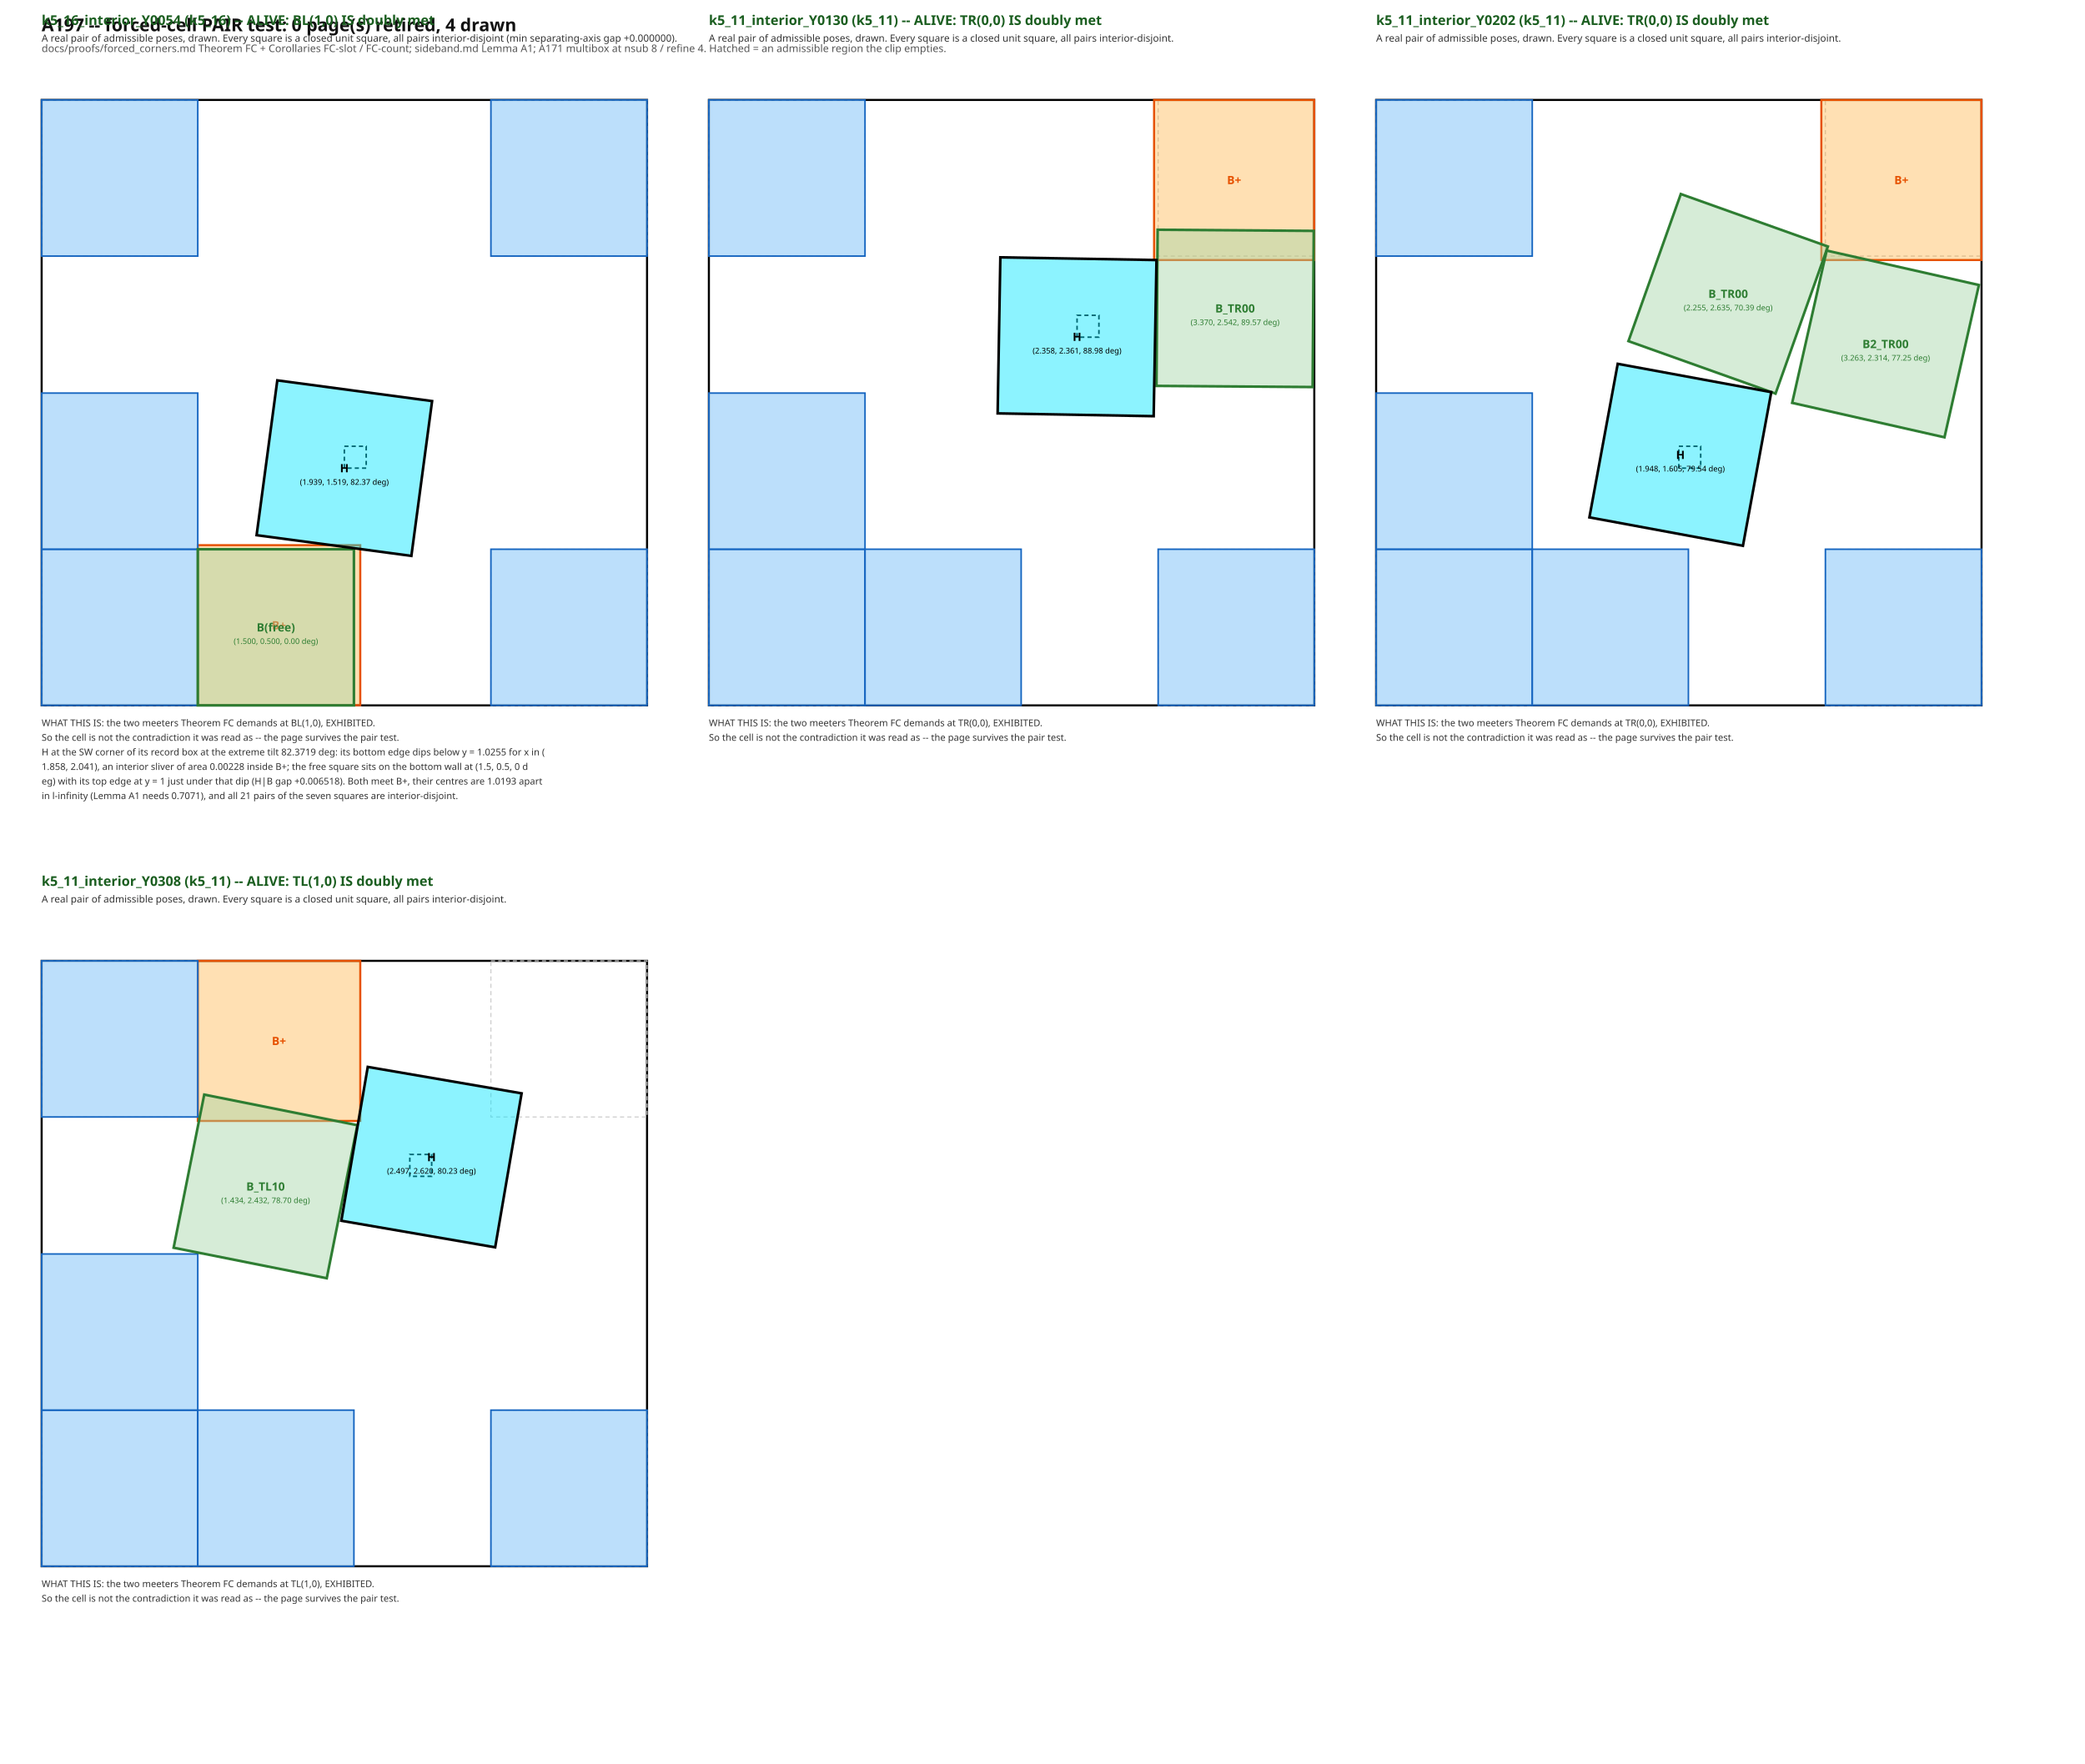
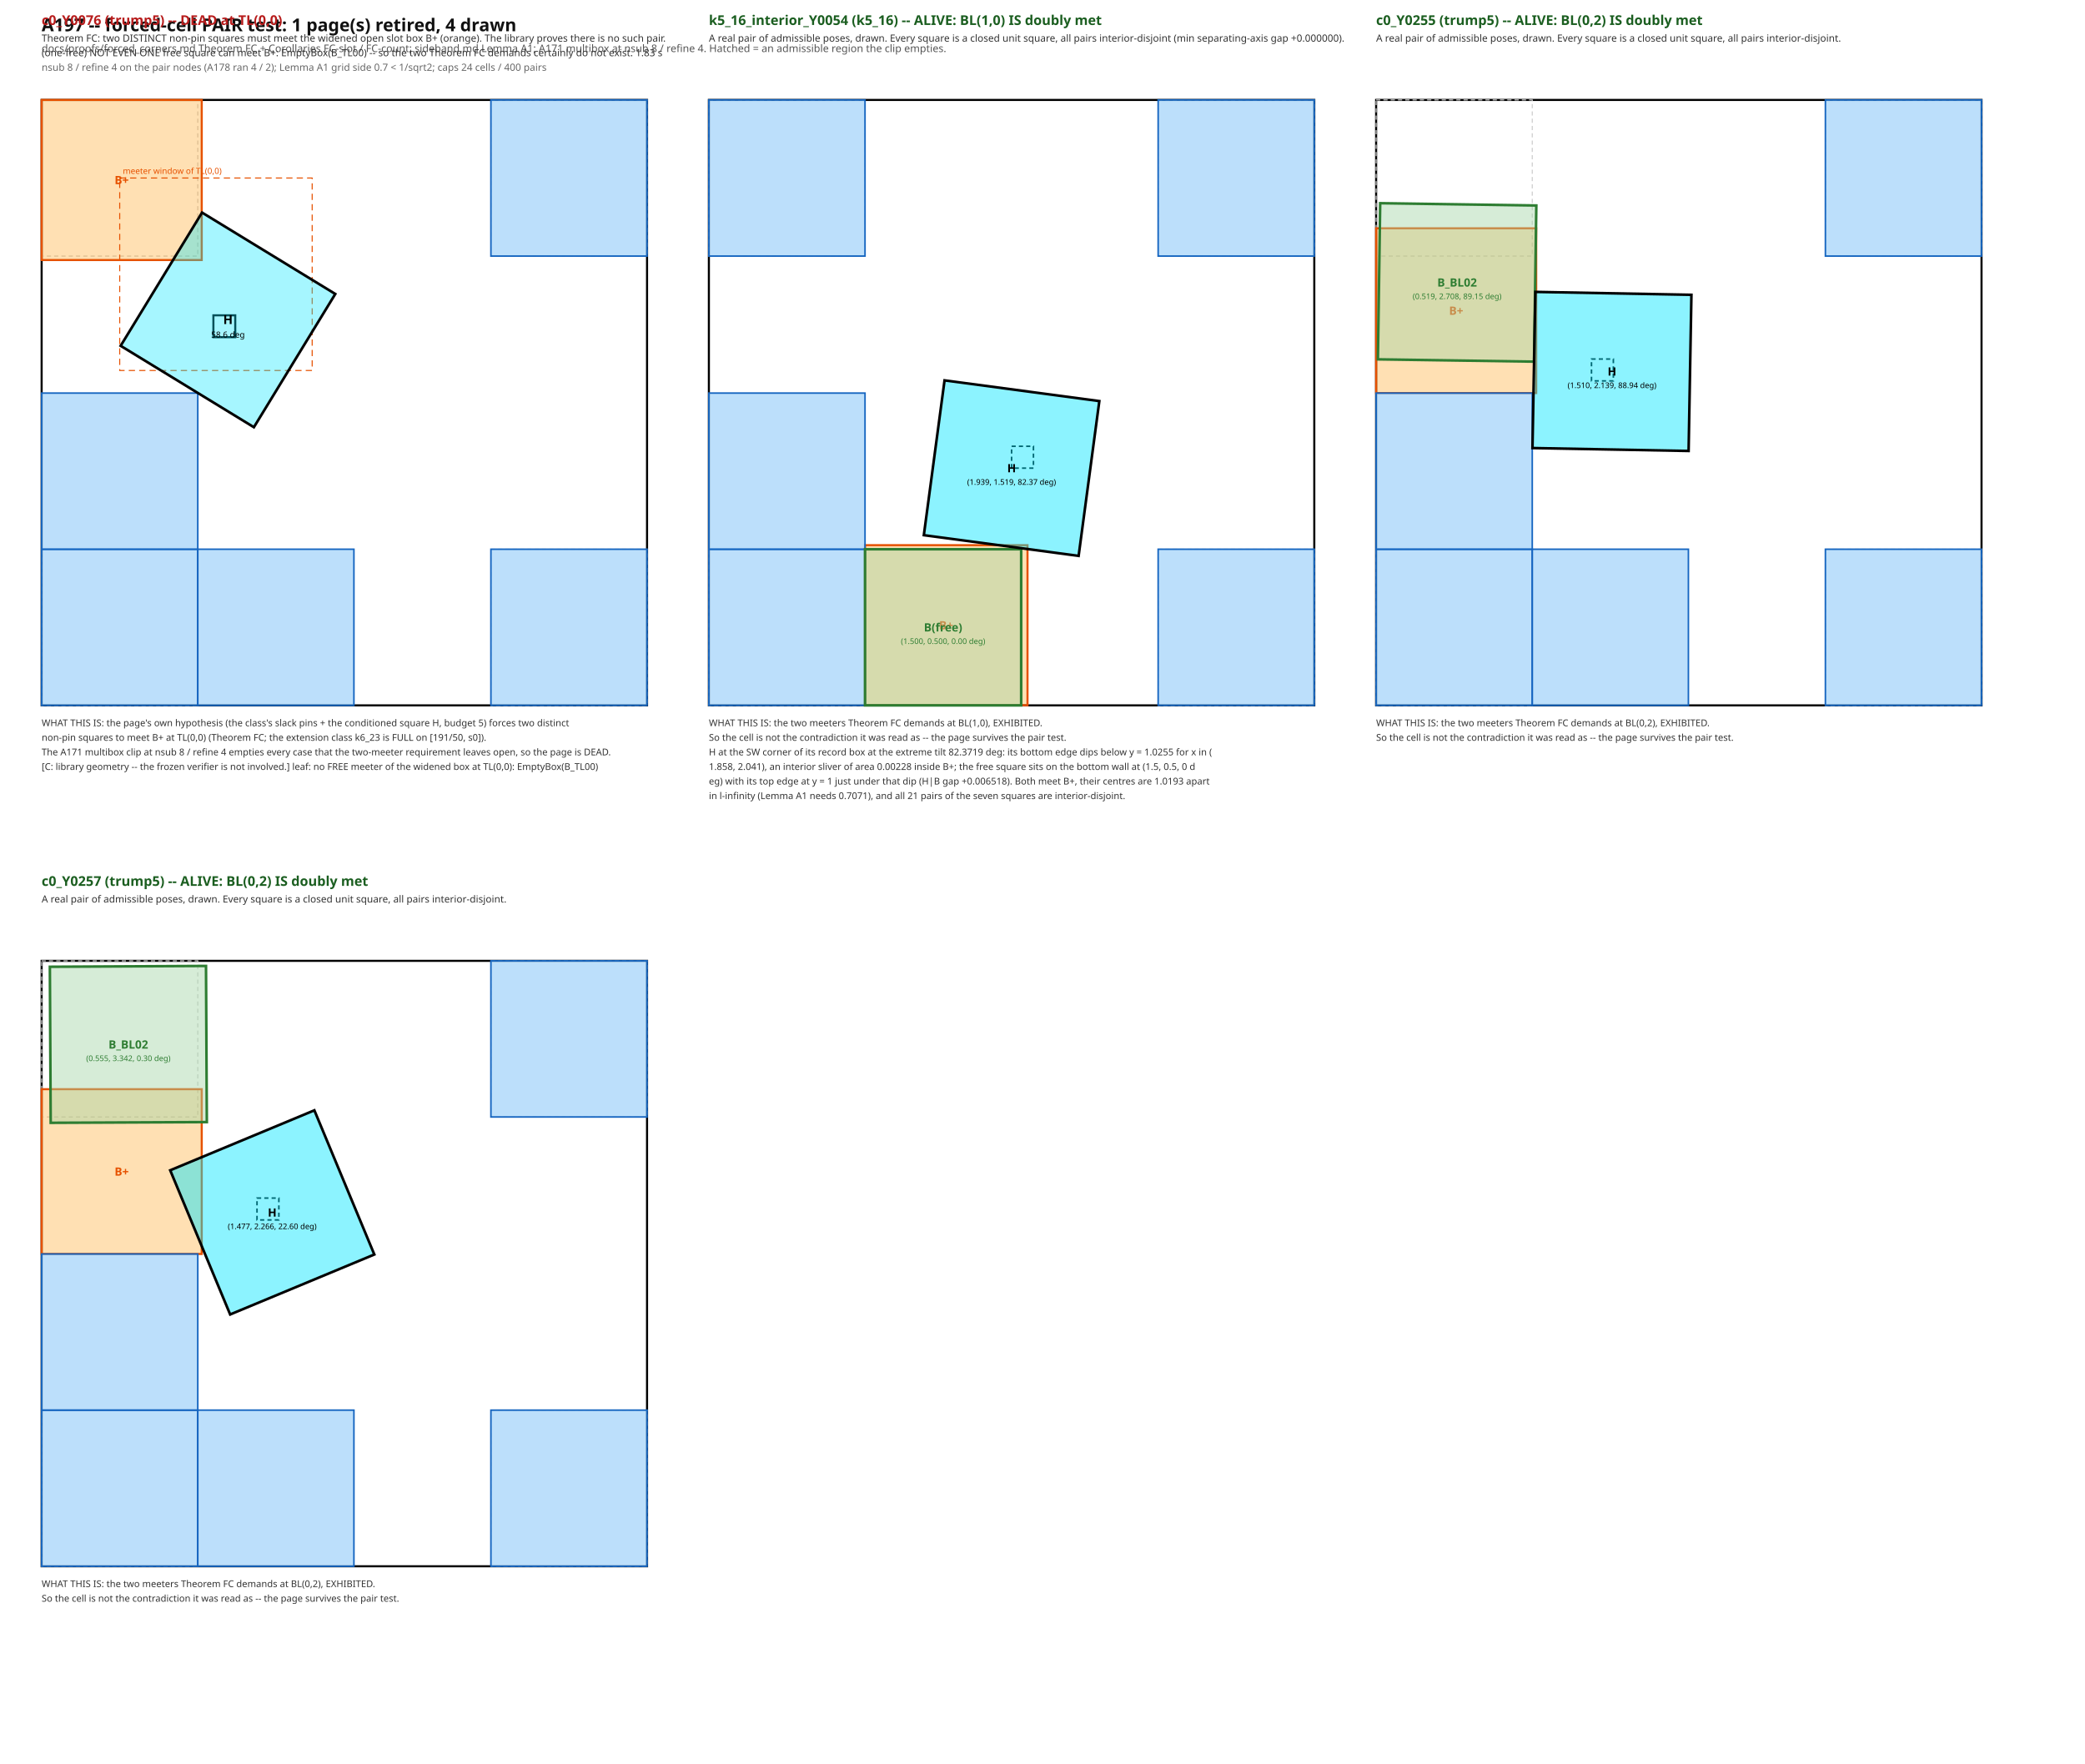
<svg xmlns="http://www.w3.org/2000/svg" width="2003" height="1694" font-family="Segoe UI, sans-serif" style="background:#fff">
  <defs>
    <pattern id="hatch" width="7" height="7" patternTransform="rotate(45)" patternUnits="userSpaceOnUse">
      <rect width="7" height="7" fill="#f3e5f5" />
      <line x1="0" y1="0" x2="0" y2="7" stroke="#8e24aa" stroke-width="1.6" />
    </pattern>
  </defs>
-   <text x="40.0" y="30.0" font-size="17" fill="#111" text-anchor="start" font-weight="bold">A197 -- forced-cell PAIR test: 0 page(s) retired, 4 drawn</text>
+   <text x="40.0" y="30.0" font-size="17" fill="#111" text-anchor="start" font-weight="bold">A197 -- forced-cell PAIR test: 1 page(s) retired, 4 drawn</text>
  <text x="40.0" y="50.0" font-size="10" fill="#555" text-anchor="start">docs/proofs/forced_corners.md Theorem FC + Corollaries FC-slot / FC-count; sideband.md Lemma A1; A171 multibox at nsub 8 / refine 4.  Hatched = an admissible region the clip empties.</text>
-   <text x="40.0" y="24.0" font-size="13" fill="#1b5e20" text-anchor="start" font-weight="bold">k5_16_interior_Y0054  (k5_16)  --  ALIVE: BL(1,0) IS doubly met</text>
-   <text x="40.0" y="40.0" font-size="9.5" fill="#333" text-anchor="start">A real pair of admissible poses, drawn.  Every square is a closed unit square, all pairs interior-disjoint (min separating-axis gap +0.000000).</text>
+   <text x="40.0" y="24.0" font-size="13" fill="#b71c1c" text-anchor="start" font-weight="bold">c0_Y0076  (trump5)  --  DEAD at TL(0,0)</text>
+   <text x="40.0" y="40.0" font-size="9.5" fill="#333" text-anchor="start">Theorem FC: two DISTINCT non-pin squares must meet the widened open slot box B+ (orange).  The library proves there is no such pair.</text>
+   <text x="40.0" y="54.0" font-size="9.5" fill="#333" text-anchor="start">(one-free) NOT EVEN ONE free square can meet B+: EmptyBox(B_TL00) -- so the two Theorem FC demands certainly do not exist.   1.83 s</text>
+   <text x="40.0" y="68.0" font-size="9.5" fill="#666" text-anchor="start">nsub 8 / refine 4 on the pair nodes (A178 ran 4 / 2); Lemma A1 grid side 0.7 &lt; 1/sqrt2; caps 24 cells / 400 pairs</text>
  <rect x="40.0" y="96.0" width="581.6" height="581.6" fill="none" stroke="#000" stroke-width="2" />
  <rect x="40.0" y="527.6" width="150" height="150" fill="none" stroke="#ccc" stroke-width="1" stroke-dasharray="4,3" />
  <rect x="471.6" y="527.6" width="150" height="150" fill="none" stroke="#ccc" stroke-width="1" stroke-dasharray="4,3" />
  <rect x="40.0" y="96.0" width="150" height="150" fill="none" stroke="#ccc" stroke-width="1" stroke-dasharray="4,3" />
  <rect x="471.6" y="96.0" width="150" height="150" fill="none" stroke="#ccc" stroke-width="1" stroke-dasharray="4,3" />
-   <rect x="190.0" y="523.7" width="156.1" height="153.8" fill="#ff9800" fill-opacity="0.30" stroke="#e65100" stroke-width="2" />
-   <text x="268.0" y="604.6" font-size="11" fill="#e65100" text-anchor="middle" font-weight="bold">B+</text>
+   <rect x="40.0" y="96.0" width="153.8" height="153.8" fill="#ff9800" fill-opacity="0.30" stroke="#e65100" stroke-width="2" />
+   <text x="116.9" y="176.9" font-size="11" fill="#e65100" text-anchor="middle" font-weight="bold">B+</text>
+   <rect x="115.0" y="171.0" width="184.9" height="184.9" fill="none" stroke="#e65100" stroke-width="1" stroke-dasharray="6,4" />
+   <text x="118.0" y="167.0" font-size="8" fill="#e65100" text-anchor="start">meeter window of TL(0,0)</text>
  <polygon points="40.0,677.6 190.0,677.6 190.0,527.6 40.0,527.6" fill="#90caf9" fill-opacity="0.6" stroke="#1565c0" stroke-width="1.5" />
+   <polygon points="190.0,677.6 340.0,677.6 340.0,527.6 190.0,527.6" fill="#90caf9" fill-opacity="0.6" stroke="#1565c0" stroke-width="1.5" />
  <polygon points="40.0,527.6 190.0,527.6 190.0,377.6 40.0,377.6" fill="#90caf9" fill-opacity="0.6" stroke="#1565c0" stroke-width="1.5" />
-   <polygon points="40.0,246.0 190.0,246.0 190.0,96.0 40.0,96.0" fill="#90caf9" fill-opacity="0.6" stroke="#1565c0" stroke-width="1.5" />
  <polygon points="471.6,677.6 621.6,677.6 621.6,527.6 471.6,527.6" fill="#90caf9" fill-opacity="0.6" stroke="#1565c0" stroke-width="1.5" />
  <polygon points="471.6,246.0 621.6,246.0 621.6,96.0 471.6,96.0" fill="#90caf9" fill-opacity="0.6" stroke="#1565c0" stroke-width="1.5" />
-   <rect x="330.8" y="428.7" width="21.0" height="21.0" fill="none" stroke="#000" stroke-width="1.5" stroke-dasharray="4,3" />
-   <polygon points="190.0,677.6 340.0,677.6 340.0,527.6 190.0,527.6" fill="#a5d6a7" fill-opacity="0.45" stroke="#2e7d32" stroke-width="2.5" />
-   <text x="265.0" y="606.6" font-size="11" fill="#2e7d32" text-anchor="middle" font-weight="bold">B(free)</text>
-   <text x="265.0" y="618.6" font-size="7.5" fill="#2e7d32" text-anchor="middle">(1.500, 0.500, 0.00 deg)</text>
-   <polygon points="395.2,534.0 415.1,385.3 266.4,365.4 246.5,514.1" fill="#00e5ff" fill-opacity="0.45" stroke="#000" stroke-width="2.5" />
-   <text x="330.8" y="453.7" font-size="11" fill="#000" text-anchor="middle" font-weight="bold">H</text>
-   <text x="330.8" y="465.7" font-size="7.5" fill="#000" text-anchor="middle">(1.939, 1.519, 82.37 deg)</text>
-   <text x="40.0" y="697.6" font-size="9" fill="#333" text-anchor="start">WHAT THIS IS: the two meeters Theorem FC demands at BL(1,0), EXHIBITED.</text>
-   <text x="40.0" y="711.6" font-size="9" fill="#333" text-anchor="start">So the cell is not the contradiction it was read as -- the page survives the pair test.</text>
-   <text x="40.0" y="725.6" font-size="9" fill="#333" text-anchor="start">H at the SW corner of its record box at the extreme tilt 82.3719 deg: its bottom edge dips below y = 1.0255 for x in (</text>
-   <text x="40.0" y="739.6" font-size="9" fill="#333" text-anchor="start">1.858, 2.041), an interior sliver of area 0.00228 inside B+; the free square sits on the bottom wall at (1.5, 0.5, 0 d</text>
-   <text x="40.0" y="753.6" font-size="9" fill="#333" text-anchor="start">eg) with its top edge at y = 1 just under that dip (H|B gap +0.006518).  Both meet B+, their centres are 1.0193 apart </text>
-   <text x="40.0" y="767.6" font-size="9" fill="#333" text-anchor="start">in l-infinity (Lemma A1 needs 0.7071), and all 21 pairs of the seven squares are interior-disjoint.</text>
-   <text x="681.0" y="24.0" font-size="13" fill="#1b5e20" text-anchor="start" font-weight="bold">k5_11_interior_Y0130  (k5_11)  --  ALIVE: TR(0,0) IS doubly met</text>
-   <text x="681.0" y="40.0" font-size="9.5" fill="#333" text-anchor="start">A real pair of admissible poses, drawn.  Every square is a closed unit square, all pairs interior-disjoint.</text>
+   <rect x="205.0" y="302.9" width="21.0" height="21.0" fill="none" stroke="#000" stroke-width="2" />
+   <polygon points="243.9,410.4 322.1,282.4 194.1,204.2 115.9,332.2" fill="#00e5ff" fill-opacity="0.35" stroke="#000" stroke-width="2.5" />
+   <text x="219.0" y="311.3" font-size="12" fill="#000" text-anchor="middle" font-weight="bold">H</text>
+   <text x="219.0" y="324.3" font-size="8" fill="#000" text-anchor="middle">58.6 deg</text>
+   <text x="40.0" y="697.6" font-size="9" fill="#333" text-anchor="start">WHAT THIS IS: the page's own hypothesis (the class's slack pins + the conditioned square H, budget 5) forces two distinct</text>
+   <text x="40.0" y="711.6" font-size="9" fill="#333" text-anchor="start">non-pin squares to meet B+ at TL(0,0) (Theorem FC; the extension class k6_23 is FULL on [191/50, s0]).</text>
+   <text x="40.0" y="725.6" font-size="9" fill="#333" text-anchor="start">The A171 multibox clip at nsub 8 / refine 4 empties every case that the two-meeter requirement leaves open, so the page is DEAD.</text>
+   <text x="40.0" y="739.6" font-size="9" fill="#333" text-anchor="start">[C: library geometry -- the frozen verifier is not involved.]  leaf: no FREE meeter of the widened box at TL(0,0): EmptyBox(B_TL00)</text>
+   <text x="681.0" y="24.0" font-size="13" fill="#1b5e20" text-anchor="start" font-weight="bold">k5_16_interior_Y0054  (k5_16)  --  ALIVE: BL(1,0) IS doubly met</text>
+   <text x="681.0" y="40.0" font-size="9.5" fill="#333" text-anchor="start">A real pair of admissible poses, drawn.  Every square is a closed unit square, all pairs interior-disjoint (min separating-axis gap +0.000000).</text>
  <rect x="681.0" y="96.0" width="581.6" height="581.6" fill="none" stroke="#000" stroke-width="2" />
  <rect x="681.0" y="527.6" width="150" height="150" fill="none" stroke="#ccc" stroke-width="1" stroke-dasharray="4,3" />
  <rect x="1112.6" y="527.6" width="150" height="150" fill="none" stroke="#ccc" stroke-width="1" stroke-dasharray="4,3" />
  <rect x="681.0" y="96.0" width="150" height="150" fill="none" stroke="#ccc" stroke-width="1" stroke-dasharray="4,3" />
  <rect x="1112.6" y="96.0" width="150" height="150" fill="none" stroke="#ccc" stroke-width="1" stroke-dasharray="4,3" />
-   <rect x="1108.7" y="96.0" width="153.8" height="153.8" fill="#ff9800" fill-opacity="0.30" stroke="#e65100" stroke-width="2" />
-   <text x="1185.6" y="176.9" font-size="11" fill="#e65100" text-anchor="middle" font-weight="bold">B+</text>
+   <rect x="831.0" y="523.7" width="156.1" height="153.8" fill="#ff9800" fill-opacity="0.30" stroke="#e65100" stroke-width="2" />
+   <text x="909.0" y="604.6" font-size="11" fill="#e65100" text-anchor="middle" font-weight="bold">B+</text>
  <polygon points="681.0,677.6 831.0,677.6 831.0,527.6 681.0,527.6" fill="#90caf9" fill-opacity="0.6" stroke="#1565c0" stroke-width="1.5" />
  <polygon points="681.0,527.6 831.0,527.6 831.0,377.6 681.0,377.6" fill="#90caf9" fill-opacity="0.6" stroke="#1565c0" stroke-width="1.5" />
  <polygon points="681.0,246.0 831.0,246.0 831.0,96.0 681.0,96.0" fill="#90caf9" fill-opacity="0.6" stroke="#1565c0" stroke-width="1.5" />
-   <polygon points="831.0,677.6 981.0,677.6 981.0,527.6 831.0,527.6" fill="#90caf9" fill-opacity="0.6" stroke="#1565c0" stroke-width="1.5" />
  <polygon points="1112.6,677.6 1262.6,677.6 1262.6,527.6 1112.6,527.6" fill="#90caf9" fill-opacity="0.6" stroke="#1565c0" stroke-width="1.5" />
-   <rect x="1034.7" y="302.9" width="21.0" height="21.0" fill="none" stroke="#000" stroke-width="1.5" stroke-dasharray="4,3" />
-   <polygon points="1261.0,371.8 1262.1,221.8 1112.1,220.7 1111.0,370.7" fill="#a5d6a7" fill-opacity="0.45" stroke="#2e7d32" stroke-width="2.5" />
-   <text x="1186.5" y="300.2" font-size="11" fill="#2e7d32" text-anchor="middle" font-weight="bold">B_TR00</text>
-   <text x="1186.5" y="312.2" font-size="7.5" fill="#2e7d32" text-anchor="middle">(3.370, 2.542, 89.57 deg)</text>
-   <polygon points="1108.3,399.8 1111.0,249.8 961.0,247.2 958.4,397.1" fill="#00e5ff" fill-opacity="0.45" stroke="#000" stroke-width="2.5" />
-   <text x="1034.7" y="327.5" font-size="11" fill="#000" text-anchor="middle" font-weight="bold">H</text>
-   <text x="1034.7" y="339.5" font-size="7.5" fill="#000" text-anchor="middle">(2.358, 2.361, 88.98 deg)</text>
-   <text x="681.0" y="697.6" font-size="9" fill="#333" text-anchor="start">WHAT THIS IS: the two meeters Theorem FC demands at TR(0,0), EXHIBITED.</text>
+   <polygon points="1112.6,246.0 1262.6,246.0 1262.6,96.0 1112.6,96.0" fill="#90caf9" fill-opacity="0.6" stroke="#1565c0" stroke-width="1.5" />
+   <rect x="971.8" y="428.7" width="21.0" height="21.0" fill="none" stroke="#000" stroke-width="1.5" stroke-dasharray="4,3" />
+   <polygon points="831.0,677.6 981.0,677.6 981.0,527.6 831.0,527.6" fill="#a5d6a7" fill-opacity="0.45" stroke="#2e7d32" stroke-width="2.5" />
+   <text x="906.0" y="606.6" font-size="11" fill="#2e7d32" text-anchor="middle" font-weight="bold">B(free)</text>
+   <text x="906.0" y="618.6" font-size="7.5" fill="#2e7d32" text-anchor="middle">(1.500, 0.500, 0.00 deg)</text>
+   <polygon points="1036.2,534.0 1056.1,385.3 907.4,365.4 887.5,514.1" fill="#00e5ff" fill-opacity="0.45" stroke="#000" stroke-width="2.5" />
+   <text x="971.8" y="453.7" font-size="11" fill="#000" text-anchor="middle" font-weight="bold">H</text>
+   <text x="971.8" y="465.7" font-size="7.5" fill="#000" text-anchor="middle">(1.939, 1.519, 82.37 deg)</text>
+   <text x="681.0" y="697.6" font-size="9" fill="#333" text-anchor="start">WHAT THIS IS: the two meeters Theorem FC demands at BL(1,0), EXHIBITED.</text>
  <text x="681.0" y="711.6" font-size="9" fill="#333" text-anchor="start">So the cell is not the contradiction it was read as -- the page survives the pair test.</text>
-   <text x="1322.0" y="24.0" font-size="13" fill="#1b5e20" text-anchor="start" font-weight="bold">k5_11_interior_Y0202  (k5_11)  --  ALIVE: TR(0,0) IS doubly met</text>
+   <text x="681.0" y="725.6" font-size="9" fill="#333" text-anchor="start">H at the SW corner of its record box at the extreme tilt 82.3719 deg: its bottom edge dips below y = 1.0255 for x in (</text>
+   <text x="681.0" y="739.6" font-size="9" fill="#333" text-anchor="start">1.858, 2.041), an interior sliver of area 0.00228 inside B+; the free square sits on the bottom wall at (1.5, 0.5, 0 d</text>
+   <text x="681.0" y="753.6" font-size="9" fill="#333" text-anchor="start">eg) with its top edge at y = 1 just under that dip (H|B gap +0.006518).  Both meet B+, their centres are 1.0193 apart </text>
+   <text x="681.0" y="767.6" font-size="9" fill="#333" text-anchor="start">in l-infinity (Lemma A1 needs 0.7071), and all 21 pairs of the seven squares are interior-disjoint.</text>
+   <text x="1322.0" y="24.0" font-size="13" fill="#1b5e20" text-anchor="start" font-weight="bold">c0_Y0255  (trump5)  --  ALIVE: BL(0,2) IS doubly met</text>
  <text x="1322.0" y="40.0" font-size="9.5" fill="#333" text-anchor="start">A real pair of admissible poses, drawn.  Every square is a closed unit square, all pairs interior-disjoint.</text>
  <rect x="1322.0" y="96.0" width="581.6" height="581.6" fill="none" stroke="#000" stroke-width="2" />
  <rect x="1322.0" y="527.6" width="150" height="150" fill="none" stroke="#ccc" stroke-width="1" stroke-dasharray="4,3" />
  <rect x="1753.6" y="527.6" width="150" height="150" fill="none" stroke="#ccc" stroke-width="1" stroke-dasharray="4,3" />
  <rect x="1322.0" y="96.0" width="150" height="150" fill="none" stroke="#ccc" stroke-width="1" stroke-dasharray="4,3" />
  <rect x="1753.6" y="96.0" width="150" height="150" fill="none" stroke="#ccc" stroke-width="1" stroke-dasharray="4,3" />
-   <rect x="1749.7" y="96.0" width="153.8" height="153.8" fill="#ff9800" fill-opacity="0.30" stroke="#e65100" stroke-width="2" />
-   <text x="1826.6" y="176.9" font-size="11" fill="#e65100" text-anchor="middle" font-weight="bold">B+</text>
+   <rect x="1322.0" y="219.3" width="153.8" height="158.3" fill="#ff9800" fill-opacity="0.30" stroke="#e65100" stroke-width="2" />
+   <text x="1398.9" y="302.4" font-size="11" fill="#e65100" text-anchor="middle" font-weight="bold">B+</text>
  <polygon points="1322.0,677.6 1472.0,677.6 1472.0,527.6 1322.0,527.6" fill="#90caf9" fill-opacity="0.6" stroke="#1565c0" stroke-width="1.5" />
+   <polygon points="1472.0,677.6 1622.0,677.6 1622.0,527.6 1472.0,527.6" fill="#90caf9" fill-opacity="0.6" stroke="#1565c0" stroke-width="1.5" />
  <polygon points="1322.0,527.6 1472.0,527.6 1472.0,377.6 1322.0,377.6" fill="#90caf9" fill-opacity="0.6" stroke="#1565c0" stroke-width="1.5" />
-   <polygon points="1322.0,246.0 1472.0,246.0 1472.0,96.0 1322.0,96.0" fill="#90caf9" fill-opacity="0.6" stroke="#1565c0" stroke-width="1.5" />
-   <polygon points="1472.0,677.6 1622.0,677.6 1622.0,527.6 1472.0,527.6" fill="#90caf9" fill-opacity="0.6" stroke="#1565c0" stroke-width="1.5" />
  <polygon points="1753.6,677.6 1903.6,677.6 1903.6,527.6 1753.6,527.6" fill="#90caf9" fill-opacity="0.6" stroke="#1565c0" stroke-width="1.5" />
-   <rect x="1612.8" y="428.7" width="21.0" height="21.0" fill="none" stroke="#000" stroke-width="1.5" stroke-dasharray="4,3" />
-   <polygon points="1868.0,420.1 1901.1,273.8 1754.8,240.7 1721.7,387.0" fill="#a5d6a7" fill-opacity="0.45" stroke="#2e7d32" stroke-width="2.5" />
-   <text x="1811.4" y="334.4" font-size="11" fill="#2e7d32" text-anchor="middle" font-weight="bold">B2_TR00</text>
-   <text x="1811.4" y="346.4" font-size="7.5" fill="#2e7d32" text-anchor="middle">(3.263, 2.314, 77.25 deg)</text>
-   <polygon points="1705.7,378.1 1756.0,236.8 1614.7,186.4 1564.4,327.7" fill="#a5d6a7" fill-opacity="0.45" stroke="#2e7d32" stroke-width="2.5" />
-   <text x="1660.2" y="286.2" font-size="11" fill="#2e7d32" text-anchor="middle" font-weight="bold">B_TR00</text>
-   <text x="1660.2" y="298.2" font-size="7.5" fill="#2e7d32" text-anchor="middle">(2.255, 2.635, 70.39 deg)</text>
-   <polygon points="1674.4,524.3 1701.6,376.7 1554.1,349.5 1526.9,497.0" fill="#00e5ff" fill-opacity="0.45" stroke="#000" stroke-width="2.5" />
-   <text x="1614.3" y="440.9" font-size="11" fill="#000" text-anchor="middle" font-weight="bold">H</text>
-   <text x="1614.3" y="452.9" font-size="7.5" fill="#000" text-anchor="middle">(1.948, 1.605, 79.54 deg)</text>
-   <text x="1322.0" y="697.6" font-size="9" fill="#333" text-anchor="start">WHAT THIS IS: the two meeters Theorem FC demands at TR(0,0), EXHIBITED.</text>
+   <polygon points="1753.6,246.0 1903.6,246.0 1903.6,96.0 1753.6,96.0" fill="#90caf9" fill-opacity="0.6" stroke="#1565c0" stroke-width="1.5" />
+   <rect x="1528.9" y="344.9" width="21.0" height="21.0" fill="none" stroke="#000" stroke-width="1.5" stroke-dasharray="4,3" />
+   <polygon points="1473.7,347.4 1475.9,197.4 1325.9,195.2 1323.7,345.2" fill="#a5d6a7" fill-opacity="0.45" stroke="#2e7d32" stroke-width="2.5" />
+   <text x="1399.8" y="275.3" font-size="11" fill="#2e7d32" text-anchor="middle" font-weight="bold">B_BL02</text>
+   <text x="1399.8" y="287.3" font-size="7.5" fill="#2e7d32" text-anchor="middle">(0.519, 2.708, 89.15 deg)</text>
+   <polygon points="1622.2,433.2 1624.9,283.2 1475.0,280.4 1472.2,430.4" fill="#00e5ff" fill-opacity="0.45" stroke="#000" stroke-width="2.5" />
+   <text x="1548.6" y="360.8" font-size="11" fill="#000" text-anchor="middle" font-weight="bold">H</text>
+   <text x="1548.6" y="372.8" font-size="7.5" fill="#000" text-anchor="middle">(1.510, 2.139, 88.94 deg)</text>
+   <text x="1322.0" y="697.6" font-size="9" fill="#333" text-anchor="start">WHAT THIS IS: the two meeters Theorem FC demands at BL(0,2), EXHIBITED.</text>
  <text x="1322.0" y="711.6" font-size="9" fill="#333" text-anchor="start">So the cell is not the contradiction it was read as -- the page survives the pair test.</text>
-   <text x="40.0" y="851.0" font-size="13" fill="#1b5e20" text-anchor="start" font-weight="bold">k5_11_interior_Y0308  (k5_11)  --  ALIVE: TL(1,0) IS doubly met</text>
+   <text x="40.0" y="851.0" font-size="13" fill="#1b5e20" text-anchor="start" font-weight="bold">c0_Y0257  (trump5)  --  ALIVE: BL(0,2) IS doubly met</text>
  <text x="40.0" y="867.0" font-size="9.5" fill="#333" text-anchor="start">A real pair of admissible poses, drawn.  Every square is a closed unit square, all pairs interior-disjoint.</text>
  <rect x="40.0" y="923.0" width="581.6" height="581.6" fill="none" stroke="#000" stroke-width="2" />
  <rect x="40.0" y="1354.6" width="150" height="150" fill="none" stroke="#ccc" stroke-width="1" stroke-dasharray="4,3" />
  <rect x="471.6" y="1354.6" width="150" height="150" fill="none" stroke="#ccc" stroke-width="1" stroke-dasharray="4,3" />
  <rect x="40.0" y="923.0" width="150" height="150" fill="none" stroke="#ccc" stroke-width="1" stroke-dasharray="4,3" />
  <rect x="471.6" y="923.0" width="150" height="150" fill="none" stroke="#ccc" stroke-width="1" stroke-dasharray="4,3" />
-   <rect x="190.0" y="923.0" width="156.1" height="153.8" fill="#ff9800" fill-opacity="0.30" stroke="#e65100" stroke-width="2" />
-   <text x="268.0" y="1003.9" font-size="11" fill="#e65100" text-anchor="middle" font-weight="bold">B+</text>
+   <rect x="40.0" y="1046.3" width="153.8" height="158.3" fill="#ff9800" fill-opacity="0.30" stroke="#e65100" stroke-width="2" />
+   <text x="116.9" y="1129.4" font-size="11" fill="#e65100" text-anchor="middle" font-weight="bold">B+</text>
  <polygon points="40.0,1504.6 190.0,1504.6 190.0,1354.6 40.0,1354.6" fill="#90caf9" fill-opacity="0.6" stroke="#1565c0" stroke-width="1.5" />
+   <polygon points="190.0,1504.6 340.0,1504.6 340.0,1354.6 190.0,1354.6" fill="#90caf9" fill-opacity="0.6" stroke="#1565c0" stroke-width="1.5" />
  <polygon points="40.0,1354.6 190.0,1354.6 190.0,1204.6 40.0,1204.6" fill="#90caf9" fill-opacity="0.6" stroke="#1565c0" stroke-width="1.5" />
-   <polygon points="40.0,1073.0 190.0,1073.0 190.0,923.0 40.0,923.0" fill="#90caf9" fill-opacity="0.6" stroke="#1565c0" stroke-width="1.5" />
-   <polygon points="190.0,1504.6 340.0,1504.6 340.0,1354.6 190.0,1354.6" fill="#90caf9" fill-opacity="0.6" stroke="#1565c0" stroke-width="1.5" />
  <polygon points="471.6,1504.6 621.6,1504.6 621.6,1354.6 471.6,1354.6" fill="#90caf9" fill-opacity="0.6" stroke="#1565c0" stroke-width="1.5" />
-   <rect x="393.7" y="1109.0" width="21.0" height="21.0" fill="none" stroke="#000" stroke-width="1.5" stroke-dasharray="4,3" />
-   <polygon points="313.9,1227.9 343.3,1080.9 196.2,1051.5 166.8,1198.6" fill="#a5d6a7" fill-opacity="0.45" stroke="#2e7d32" stroke-width="2.5" />
-   <text x="255.1" y="1143.7" font-size="11" fill="#2e7d32" text-anchor="middle" font-weight="bold">B_TL10</text>
-   <text x="255.1" y="1155.7" font-size="7.5" fill="#2e7d32" text-anchor="middle">(1.434, 2.432, 78.70 deg)</text>
-   <polygon points="475.7,1198.2 501.1,1050.3 353.3,1024.9 327.9,1172.7" fill="#00e5ff" fill-opacity="0.45" stroke="#000" stroke-width="2.5" />
-   <text x="414.5" y="1115.5" font-size="11" fill="#000" text-anchor="middle" font-weight="bold">H</text>
-   <text x="414.5" y="1127.5" font-size="7.5" fill="#000" text-anchor="middle">(2.497, 2.620, 80.23 deg)</text>
-   <text x="40.0" y="1524.6" font-size="9" fill="#333" text-anchor="start">WHAT THIS IS: the two meeters Theorem FC demands at TL(1,0), EXHIBITED.</text>
+   <polygon points="471.6,1073.0 621.6,1073.0 621.6,923.0 471.6,923.0" fill="#90caf9" fill-opacity="0.6" stroke="#1565c0" stroke-width="1.5" />
+   <rect x="246.9" y="1150.9" width="21.0" height="21.0" fill="none" stroke="#000" stroke-width="1.5" stroke-dasharray="4,3" />
+   <polygon points="48.7,1078.6 198.7,1077.9 197.9,927.9 47.9,928.7" fill="#a5d6a7" fill-opacity="0.45" stroke="#2e7d32" stroke-width="2.5" />
+   <text x="123.3" y="1007.3" font-size="11" fill="#2e7d32" text-anchor="middle" font-weight="bold">B_BL02</text>
+   <text x="123.3" y="1019.3" font-size="7.5" fill="#2e7d32" text-anchor="middle">(0.555, 3.342, 0.30 deg)</text>
+   <polygon points="221.1,1262.7 359.6,1205.1 302.0,1066.6 163.5,1124.2" fill="#00e5ff" fill-opacity="0.45" stroke="#000" stroke-width="2.5" />
+   <text x="261.5" y="1168.7" font-size="11" fill="#000" text-anchor="middle" font-weight="bold">H</text>
+   <text x="261.5" y="1180.7" font-size="7.5" fill="#000" text-anchor="middle">(1.477, 2.266, 22.60 deg)</text>
+   <text x="40.0" y="1524.6" font-size="9" fill="#333" text-anchor="start">WHAT THIS IS: the two meeters Theorem FC demands at BL(0,2), EXHIBITED.</text>
  <text x="40.0" y="1538.6" font-size="9" fill="#333" text-anchor="start">So the cell is not the contradiction it was read as -- the page survives the pair test.</text>
</svg>
